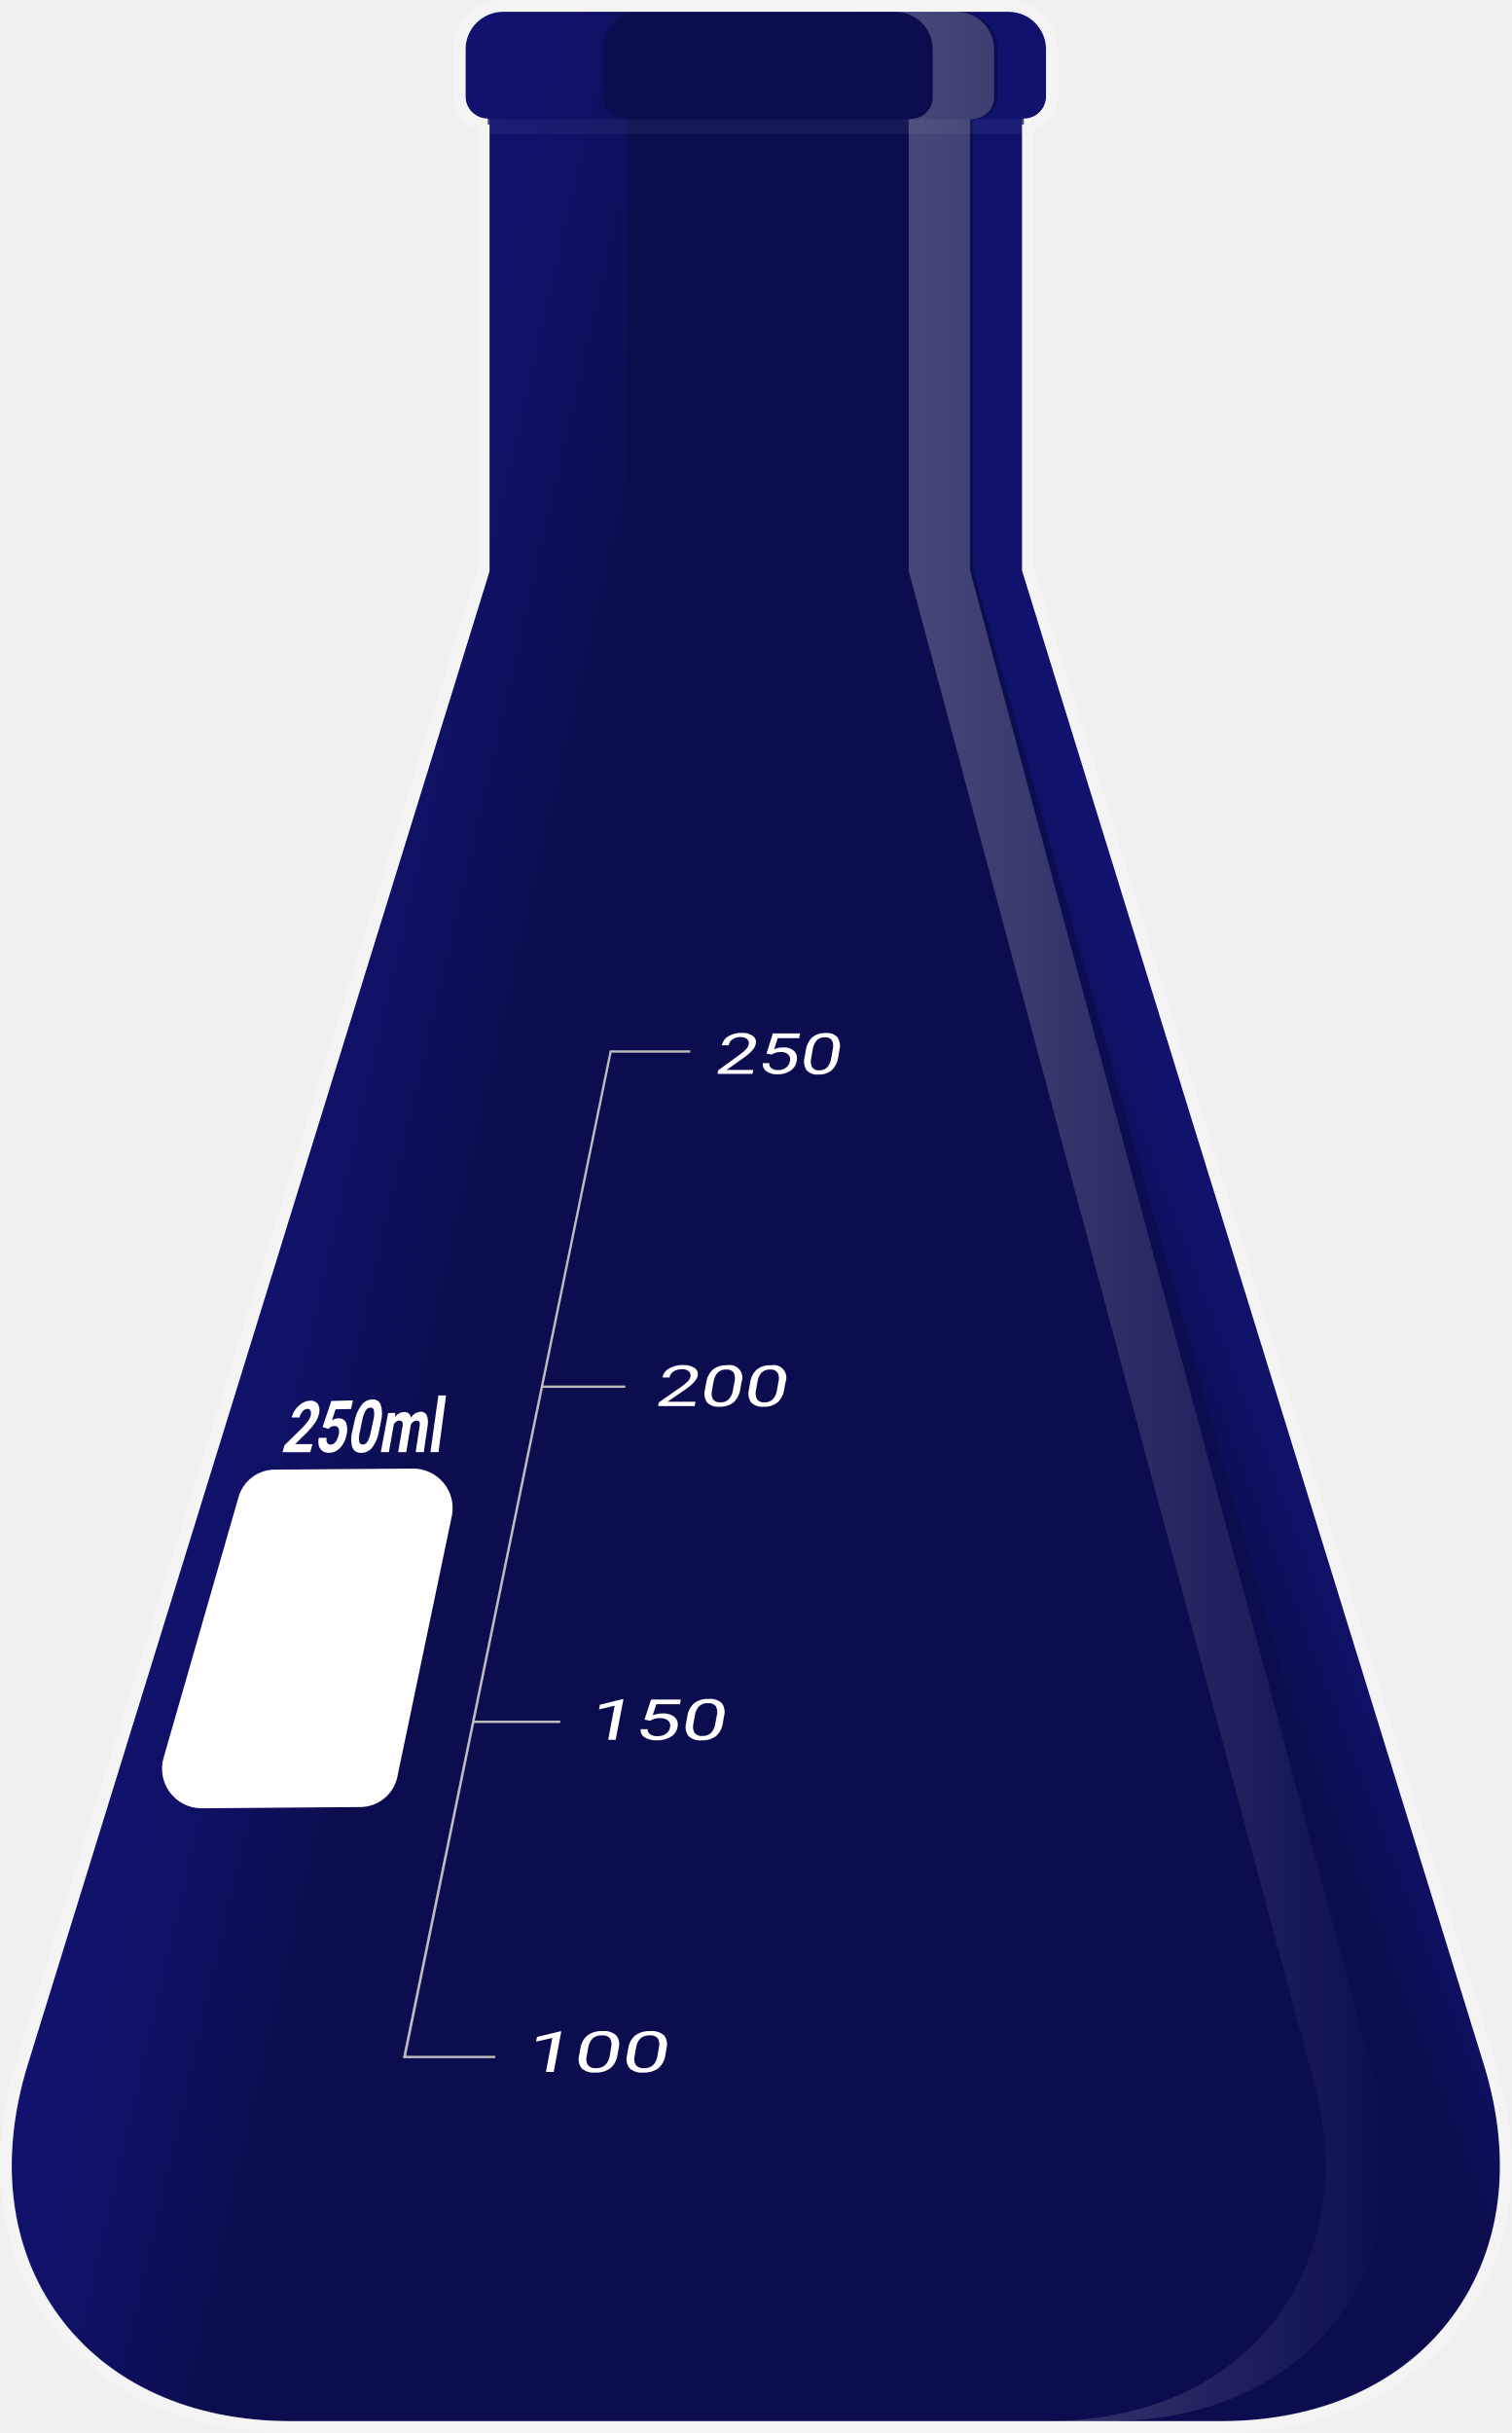
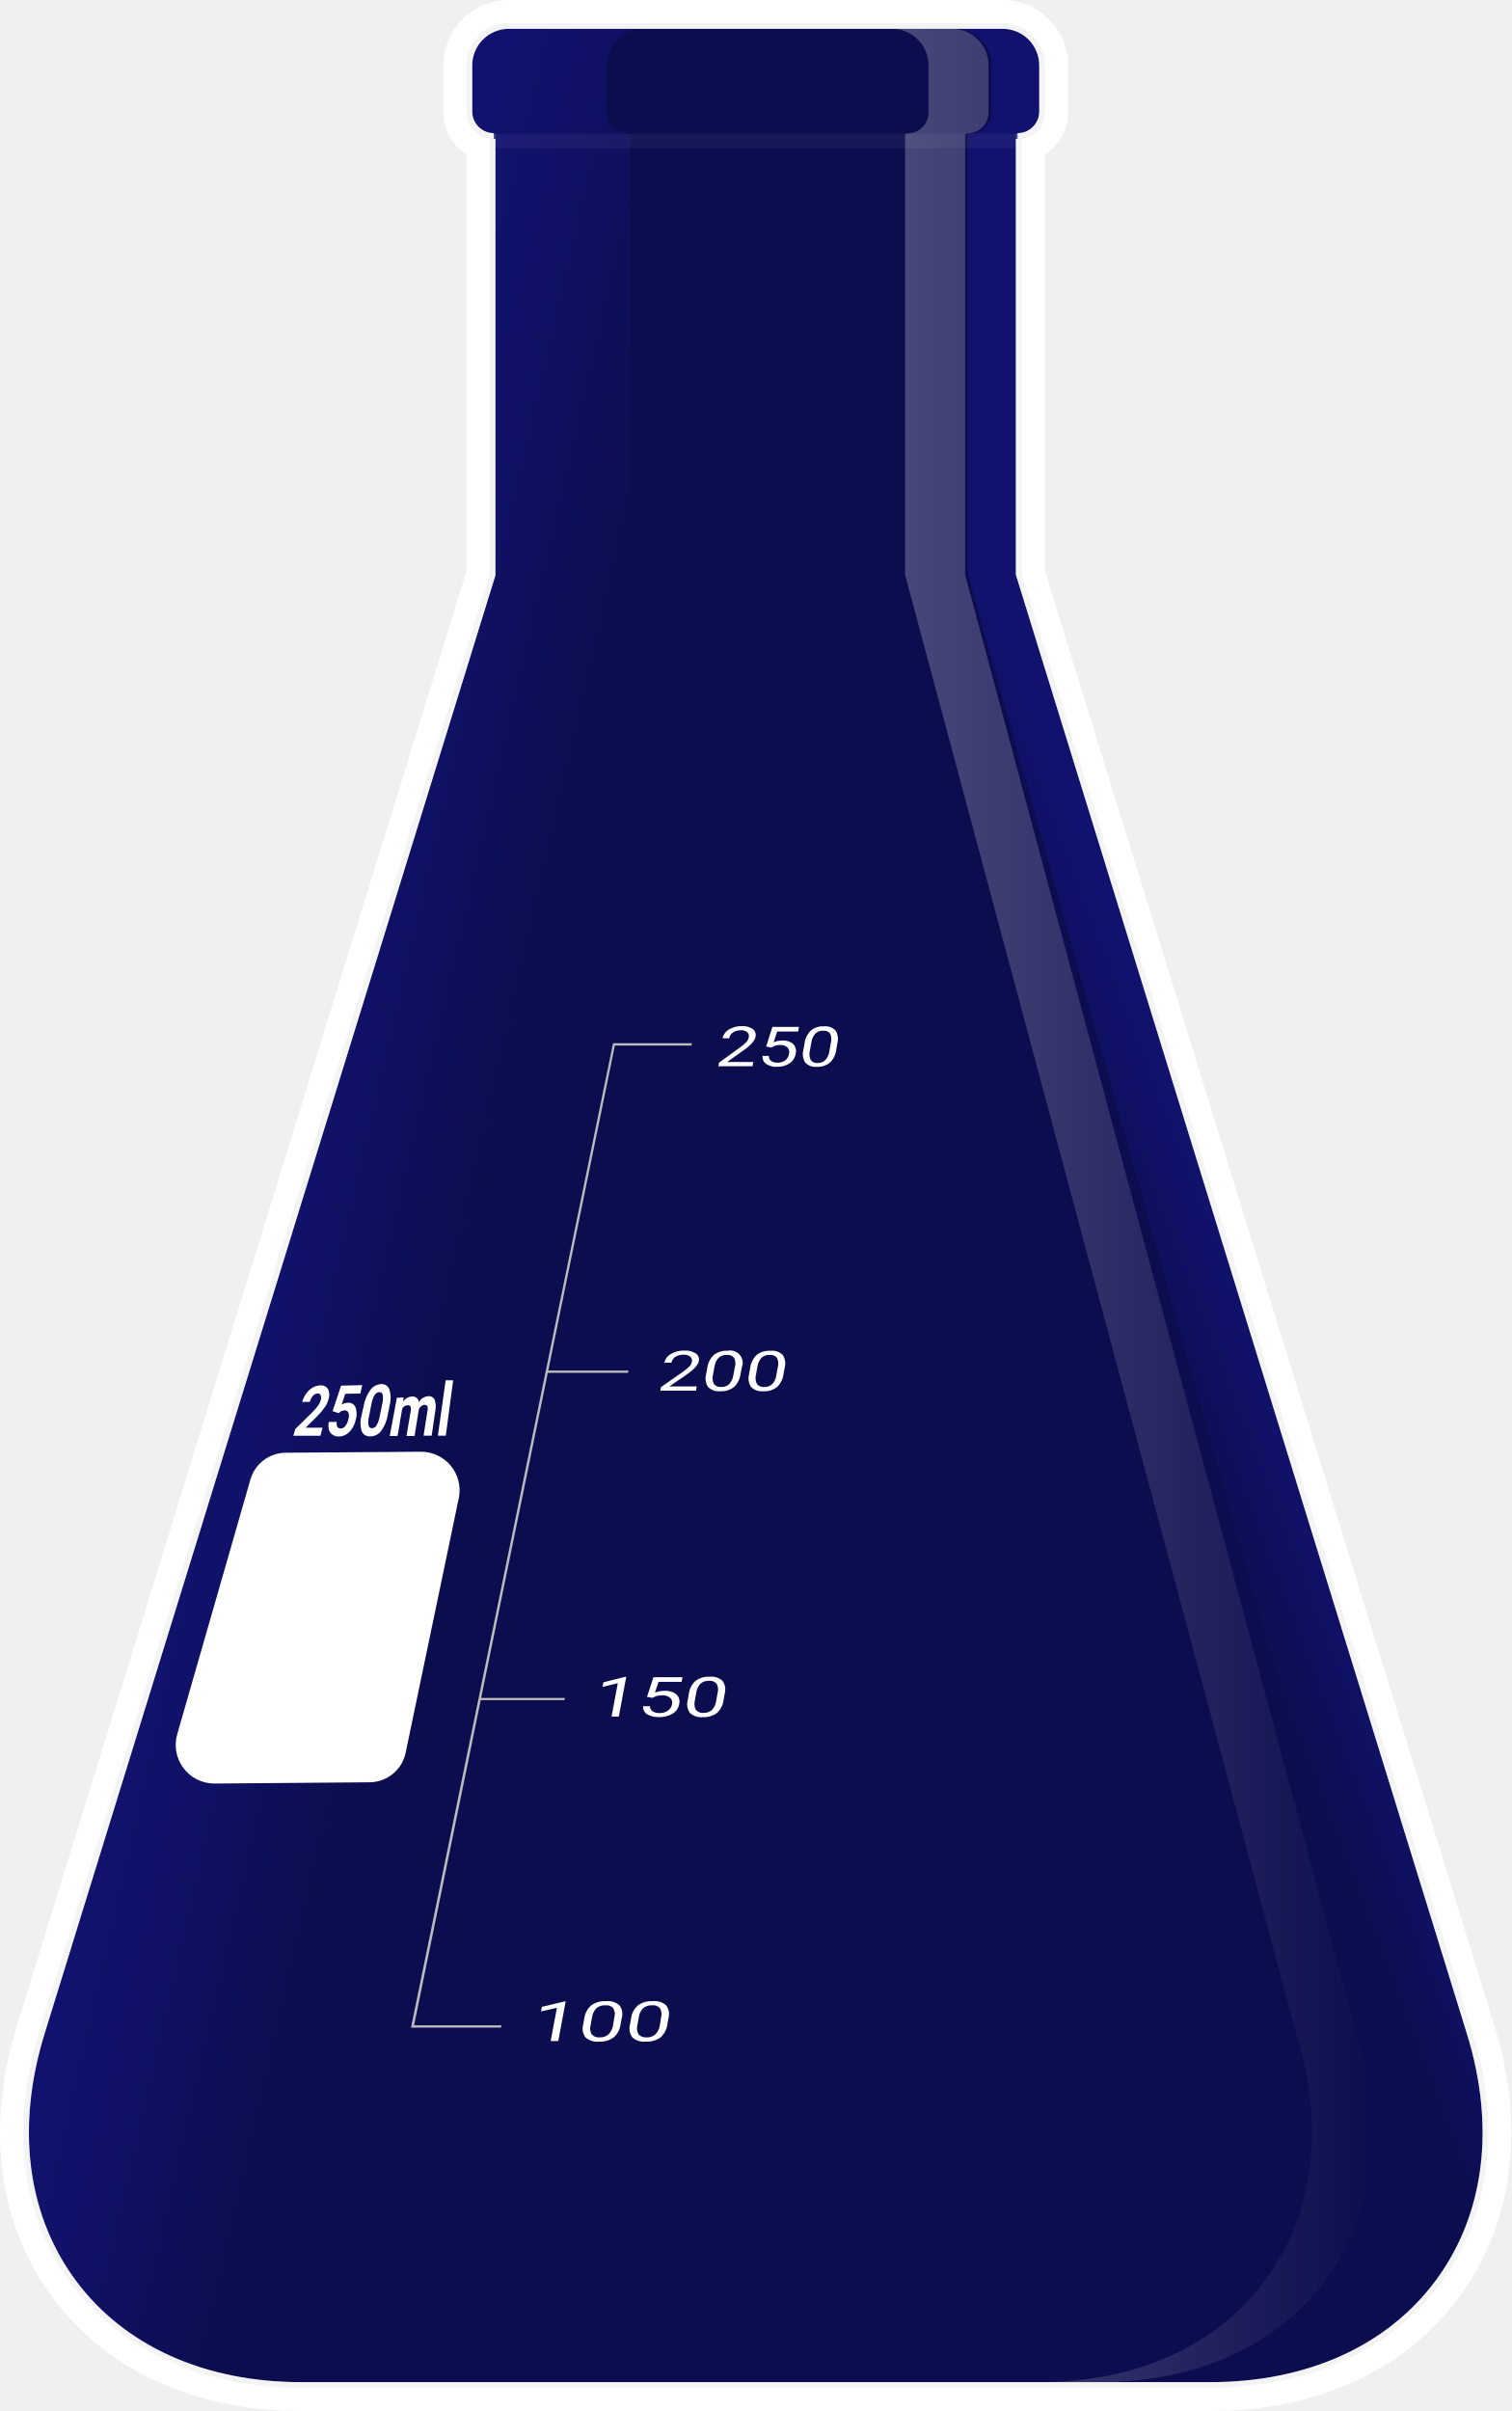
- <svg xmlns="http://www.w3.org/2000/svg" xmlns:xlink="http://www.w3.org/1999/xlink" viewBox="0 0 320.04 515">
+ <svg xmlns="http://www.w3.org/2000/svg" xmlns:xlink="http://www.w3.org/1999/xlink" viewBox="0 0 327.6 522.5">
  <defs>
-     <linearGradient id="Degradado_sin_nombre_4" x1="48.19" y1="246.93" x2="101.95" y2="259.29" gradientUnits="userSpaceOnUse">
+     <linearGradient id="Degradado_sin_nombre_4" x1="51.97" y1="250.68" x2="105.72" y2="263.04" gradientUnits="userSpaceOnUse">
      <stop offset="0" stop-color="#fff" />
      <stop offset="0.09" stop-color="#fff" stop-opacity="0.97" />
      <stop offset="0.22" stop-color="#fff" stop-opacity="0.89" />
      <stop offset="0.38" stop-color="#fff" stop-opacity="0.76" />
      <stop offset="0.56" stop-color="#fff" stop-opacity="0.57" />
      <stop offset="0.75" stop-color="#fff" stop-opacity="0.33" />
      <stop offset="0.97" stop-color="#fff" stop-opacity="0.05" />
      <stop offset="1" stop-color="#fff" stop-opacity="0" />
    </linearGradient>
-     <linearGradient id="Degradado_sin_nombre_5" x1="259.59" y1="249.12" x2="232.02" y2="259.72" xlink:href="#Degradado_sin_nombre_4" />
-     <linearGradient id="Degradado_sin_nombre_15" x1="189.54" y1="257.5" x2="293.57" y2="257.5" gradientUnits="userSpaceOnUse">
+     <linearGradient id="Degradado_sin_nombre_5" x1="263.36" y1="252.87" x2="235.8" y2="263.47" xlink:href="#Degradado_sin_nombre_4" />
+     <linearGradient id="Degradado_sin_nombre_15" x1="193.32" y1="261.25" x2="297.35" y2="261.25" gradientUnits="userSpaceOnUse">
      <stop offset="0" stop-color="#fff" stop-opacity="0.5" />
      <stop offset="1" stop-color="#fff" stop-opacity="0" />
    </linearGradient>
  </defs>
  <g style="isolation:isolate">
    <g id="Matraz_erlenmeyer" data-name="Matraz erlenmeyer">
-       <path id="liquido" d="M103.26,26.35h.38v94.43l0,.18L5.88,437C-.34,457.13,2,476.08,12.56,490.36s27.93,22.14,49,22.14H258.49c21.06,0,38.46-7.86,49-22.14s12.9-33.23,6.68-53.35L216.4,120.78V26.35h.38V25.1a4.69,4.69,0,0,0,4.69-4.69v-10a7.93,7.93,0,0,0-7.92-7.92H106.49a7.93,7.93,0,0,0-7.92,7.92v10a4.7,4.7,0,0,0,4.69,4.69Z" style="fill:#000145" />
+       <path id="halo" d="M217.33,5a9.17,9.17,0,0,1,9.17,9.17v10a5.82,5.82,0,0,1-5.07,5.94v94.24l97.71,316c13.11,42.41-12.49,77.11-56.88,77.11H65.33c-44.39,0-70-34.7-56.87-77.11l97.71-316V30.1a5.82,5.82,0,0,1-5.07-5.94v-10A9.17,9.17,0,0,1,110.27,5H217.33m0-5H110.27A14.19,14.19,0,0,0,96.1,14.17v10a10.56,10.56,0,0,0,5.07,9.32v90.11L3.69,438.92c-6.83,22.06-4.12,43,7.62,58.9s30.93,24.68,54,24.68H262.26c23.1,0,42.29-8.76,54-24.68s14.44-36.84,7.62-58.9L226.43,123.59V33.48a10.56,10.56,0,0,0,5.07-9.32v-10A14.19,14.19,0,0,0,217.33,0Z" style="fill:#fff" />
+       <path id="liquido" d="M107,30.1h.38v94.43l0,.18L9.66,440.76c-6.22,20.12-3.85,39.07,6.68,53.35s27.93,22.14,49,22.14H262.26c21.07,0,38.47-7.86,49-22.14s12.9-33.23,6.68-53.35L220.18,124.53V30.1h.38V28.85a4.7,4.7,0,0,0,4.69-4.69v-10a7.93,7.93,0,0,0-7.92-7.92H110.27a7.93,7.93,0,0,0-7.92,7.92v10A4.7,4.7,0,0,0,107,28.85Z" style="fill:#000145" />
      <g id="cuerpo">
-         <path id="borde" d="M106.49,1.25a9.17,9.17,0,0,0-9.17,9.17v10a5.82,5.82,0,0,0,5.07,5.94v94.24l-97.71,316c-13.11,42.41,12.49,77.11,56.88,77.11H258.49c44.39,0,70-34.7,56.87-77.11l-97.71-316V26.35a5.82,5.82,0,0,0,5.07-5.94v-10a9.16,9.16,0,0,0-9.17-9.17Z" style="fill:none;stroke:#fff;stroke-miterlimit:10;stroke-width:2.5px;opacity:0.3" />
-         <path id="cuerpo-2" data-name="cuerpo" d="M106.49,2.5a7.93,7.93,0,0,0-7.92,7.92v10a4.52,4.52,0,0,0,4,4.7l1.08.14v95.53l0,.18L5.88,437C-.34,457.13,2,476.08,12.56,490.36s27.93,22.14,49,22.14H258.49c21.06,0,38.46-7.86,49-22.14s12.9-33.23,6.68-53.35L216.4,120.78V25.24l1.1-.13a4.52,4.52,0,0,0,4-4.7v-10a7.93,7.93,0,0,0-7.92-7.92Z" style="fill:#fff;opacity:0.05" />
-         <path id="brillo1" d="M63.73,490.36C53.2,476.08,50.82,457.13,57,437l75.68-316,.05-.18V25.25l-1.08-.14a4.52,4.52,0,0,1-4-4.7v-10a7.93,7.93,0,0,1,7.92-7.92H106.49a7.93,7.93,0,0,0-7.92,7.92v10a4.52,4.52,0,0,0,4,4.7l1.08.14v95.53l0,.18L5.88,437C-.34,457.13,2,476.08,12.56,490.36s27.93,22.14,49,22.14h51.16C91.66,512.5,74.26,504.64,63.73,490.36Z" style="mix-blend-mode:overlay;opacity:0.4;fill:url(#Degradado_sin_nombre_4)" />
-         <path id="brillo2" d="M314.16,437,216.4,120.78V25.24l1.1-.13a4.52,4.52,0,0,0,4-4.7v-10a7.93,7.93,0,0,0-7.92-7.92h-10.3a7.92,7.92,0,0,1,7.91,7.92v10a4.51,4.51,0,0,1-4,4.7l-1.11.13v95.54L294.67,437c6.23,20.12,3.85,39.07-6.68,53.35s-27.93,22.14-49,22.14h19.49c21.06,0,38.46-7.86,49-22.14S320.38,457.13,314.16,437Z" style="mix-blend-mode:overlay;opacity:0.4;fill:url(#Degradado_sin_nombre_5)" />
-         <path id="brillo3" d="M270.5,490.36c10.53-14.28,12.91-33.23,6.68-53.35L192.44,121l-.05-.18V25.25l1.08-.14a4.52,4.52,0,0,0,4-4.7v-10a7.93,7.93,0,0,0-7.92-7.92h13a7.93,7.93,0,0,1,7.92,7.92v10a4.52,4.52,0,0,1-4,4.7l-1.08.14v95.53l.05.18L290.17,437c6.23,20.12,3.85,39.07-6.68,53.35s-27.93,22.14-49,22.14h-13C242.57,512.5,260,504.64,270.5,490.36Z" style="opacity:0.5;fill:url(#Degradado_sin_nombre_15)" />
-         <rect id="brillo4" x="103.63" y="25.25" width="112.77" height="3.11" style="fill:#fff;opacity:0.05" />
+         <path id="borde" d="M110.27,5a9.17,9.17,0,0,0-9.17,9.17v10a5.82,5.82,0,0,0,5.07,5.94v94.24l-97.71,316C-4.65,482.8,20.94,517.5,65.33,517.5H262.26c44.39,0,70-34.7,56.88-77.11l-97.71-316V30.1a5.82,5.82,0,0,0,5.07-5.94v-10A9.17,9.17,0,0,0,217.33,5Z" style="fill:none;stroke:#fff;stroke-miterlimit:10;stroke-width:2.5px;opacity:0.3" />
+         <path id="cuerpo-2" data-name="cuerpo" d="M110.27,6.25a7.93,7.93,0,0,0-7.92,7.92v10a4.52,4.52,0,0,0,4,4.7l1.08.14v95.53l0,.18L9.66,440.76c-6.22,20.12-3.85,39.07,6.68,53.35s27.93,22.14,49,22.14H262.26c21.07,0,38.47-7.86,49-22.14s12.9-33.23,6.68-53.35L220.18,124.53V29l1.1-.13a4.52,4.52,0,0,0,4-4.7v-10a7.93,7.93,0,0,0-7.92-7.92Z" style="fill:#fff;opacity:0.05" />
+         <path id="brillo1" d="M67.51,494.11C57,479.83,54.6,460.88,60.82,440.76l75.67-316,.06-.18V29l-1.08-.14a4.52,4.52,0,0,1-4-4.7v-10a7.93,7.93,0,0,1,7.92-7.92H110.27a7.93,7.93,0,0,0-7.92,7.92v10a4.52,4.52,0,0,0,4,4.7l1.08.14v95.53l0,.18L9.66,440.76c-6.22,20.12-3.85,39.07,6.68,53.35s27.93,22.14,49,22.14H116.5C95.44,516.25,78,508.39,67.51,494.11Z" style="mix-blend-mode:overlay;opacity:0.4;fill:url(#Degradado_sin_nombre_4)" />
+         <path id="brillo2" d="M317.94,440.76,220.18,124.53V29l1.1-.13a4.52,4.52,0,0,0,4-4.7v-10a7.93,7.93,0,0,0-7.92-7.92H207a7.93,7.93,0,0,1,7.92,7.92v10a4.52,4.52,0,0,1-4,4.7l-1.1.13v95.54l88.58,316.23c6.22,20.12,3.85,39.07-6.68,53.35s-27.93,22.14-49,22.14h19.49c21.07,0,38.47-7.86,49-22.14S324.16,460.88,317.94,440.76Z" style="mix-blend-mode:overlay;opacity:0.4;fill:url(#Degradado_sin_nombre_5)" />
+         <path id="brillo3" d="M274.28,494.11c10.53-14.28,12.9-33.23,6.68-53.35l-84.74-316-.06-.18V29l1.09-.14a4.51,4.51,0,0,0,4-4.7v-10a7.92,7.92,0,0,0-7.91-7.92h13a7.93,7.93,0,0,1,7.92,7.92v10a4.52,4.52,0,0,1-4,4.7l-1.09.14v95.53l.05.18L294,440.76c6.22,20.12,3.85,39.07-6.68,53.35s-27.93,22.14-49,22.14h-13C246.35,516.25,263.75,508.39,274.28,494.11Z" style="opacity:0.5;fill:url(#Degradado_sin_nombre_15)" />
+         <rect id="brillo4" x="107.41" y="29" width="112.77" height="3.11" style="fill:#fff;opacity:0.05" />
        <g id="escala">
-           <polygon points="118.57 364.71 100.14 364.71 100.24 364.21 118.67 364.21 118.57 364.71" style="fill:#bcbcbc" />
-           <polygon points="132.34 293.77 114.69 293.77 114.79 293.27 132.43 293.27 132.34 293.77" style="fill:#bcbcbc" />
-           <path d="M147.08,297.63h-7.74l.15-.78,4.7-3.28a9.77,9.77,0,0,0,1.47-1.21,1.93,1.93,0,0,0,.53-1,1.12,1.12,0,0,0-.36-1.1,2.06,2.06,0,0,0-1.4-.43,3.32,3.32,0,0,0-1.82.46,1.9,1.9,0,0,0-.86,1.28h-1.5a2.82,2.82,0,0,1,1.41-1.9,5.44,5.44,0,0,1,2.93-.73,4.08,4.08,0,0,1,2.48.63,1.56,1.56,0,0,1,.64,1.66c-.15.84-1.07,1.84-2.77,3l-3.62,2.48h5.93Z" style="fill:#fff" />
-           <path d="M156.74,294a4.73,4.73,0,0,1-1.41,2.83,4.4,4.4,0,0,1-3,.93,3.25,3.25,0,0,1-2.64-.91,3.3,3.3,0,0,1-.44-2.7l.26-1.45a4.65,4.65,0,0,1,1.41-2.79,4.43,4.43,0,0,1,3-.92,2.68,2.68,0,0,1,3.07,3.61Zm-1.24-1.48a2.78,2.78,0,0,0-.17-2,1.75,1.75,0,0,0-1.57-.63,2.44,2.44,0,0,0-1.79.63,3.59,3.59,0,0,0-.89,1.93l-.32,1.73a2.82,2.82,0,0,0,.18,2,1.75,1.75,0,0,0,1.57.66,2.41,2.41,0,0,0,1.76-.62,3.63,3.63,0,0,0,.92-2Z" style="fill:#fff" />
-           <path d="M166.05,294a4.67,4.67,0,0,1-1.39,2.83,4.38,4.38,0,0,1-3,.93,3.25,3.25,0,0,1-2.64-.91,3.3,3.3,0,0,1-.46-2.7l.26-1.45a4.58,4.58,0,0,1,1.39-2.79,4.42,4.42,0,0,1,3-.92,2.69,2.69,0,0,1,3.09,3.61Zm-1.24-1.48a2.76,2.76,0,0,0-.19-2,1.75,1.75,0,0,0-1.57-.63,2.44,2.44,0,0,0-1.79.63,3.66,3.66,0,0,0-.88,1.93l-.3,1.73a2.81,2.81,0,0,0,.19,2,1.75,1.75,0,0,0,1.57.66,2.41,2.41,0,0,0,1.76-.62,3.55,3.55,0,0,0,.9-2Z" style="fill:#fff" />
-           <path d="M159.32,227.32h-7.4l.15-.78,4.52-3.28a9.75,9.75,0,0,0,1.42-1.21,2.05,2.05,0,0,0,.51-1,1.15,1.15,0,0,0-.33-1.1,1.91,1.91,0,0,0-1.34-.43,3.14,3.14,0,0,0-1.75.46,2,2,0,0,0-.83,1.28h-1.43a2.84,2.84,0,0,1,1.36-1.9,5.17,5.17,0,0,1,2.81-.73,3.73,3.73,0,0,1,2.36.63A1.59,1.59,0,0,1,160,221c-.16.84-1,1.84-2.68,3l-3.49,2.48h5.67Z" style="fill:#fff" />
-           <path d="M162.28,223l1.36-4.25h5.75l-.18,1h-4.55l-.76,2.33a5,5,0,0,1,1.95-.37,3.13,3.13,0,0,1,2.3.77,2.21,2.21,0,0,1,.53,2.08,3.09,3.09,0,0,1-1.31,2.08,4.67,4.67,0,0,1-2.77.76,3.78,3.78,0,0,1-2.33-.63,1.86,1.86,0,0,1-.76-1.73h1.35a1.31,1.31,0,0,0,.49,1.1,2.3,2.3,0,0,0,1.41.37,2.63,2.63,0,0,0,1.66-.51,2.27,2.27,0,0,0,.83-1.43,1.45,1.45,0,0,0-.37-1.37,2.12,2.12,0,0,0-1.54-.52,3.35,3.35,0,0,0-1.53.31l-.42.24Z" style="fill:#fff" />
-           <path d="M177.48,223.68a4.78,4.78,0,0,1-1.35,2.83,4.1,4.1,0,0,1-2.86.93,3,3,0,0,1-2.51-.91,3.43,3.43,0,0,1-.42-2.7l.26-1.45a4.72,4.72,0,0,1,1.35-2.79,4.12,4.12,0,0,1,2.85-.92,3,3,0,0,1,2.51.89,3.4,3.4,0,0,1,.41,2.72Zm-1.18-1.48a2.9,2.9,0,0,0-.16-2,1.62,1.62,0,0,0-1.5-.63,2.28,2.28,0,0,0-1.71.63,3.73,3.73,0,0,0-.86,1.93l-.3,1.73a2.91,2.91,0,0,0,.17,2.05,1.63,1.63,0,0,0,1.49.65,2.27,2.27,0,0,0,1.69-.62,3.77,3.77,0,0,0,.88-2Z" style="fill:#fff" />
-           <path d="M130.35,368.27h-1.58l1.36-7.23-3.3.8.18-1,4.69-1.17H132Z" style="fill:#fff" />
-           <path d="M136.45,364l1.4-4.26h6.29l-.17,1h-5l-.79,2.32a6,6,0,0,1,2.12-.37,3.68,3.68,0,0,1,2.53.77,2.14,2.14,0,0,1,.62,2.09,3,3,0,0,1-1.4,2.07,5.43,5.43,0,0,1-3,.76,4.53,4.53,0,0,1-2.55-.62,1.85,1.85,0,0,1-.86-1.74h1.48a1.27,1.27,0,0,0,.55,1.11,2.78,2.78,0,0,0,1.54.37A3,3,0,0,0,141,367a2.14,2.14,0,0,0,.88-1.42,1.4,1.4,0,0,0-.43-1.38,2.47,2.47,0,0,0-1.69-.51,3.75,3.75,0,0,0-1.66.31l-.46.23Z" style="fill:#fff" />
-           <path d="M153.06,364.63a4.54,4.54,0,0,1-1.43,2.83,4.72,4.72,0,0,1-3.1.92,3.52,3.52,0,0,1-2.76-.9,3.22,3.22,0,0,1-.51-2.71l.26-1.44a4.51,4.51,0,0,1,1.43-2.8,4.73,4.73,0,0,1,3.1-.91,3.59,3.59,0,0,1,2.77.88,3.23,3.23,0,0,1,.49,2.72Zm-1.3-1.49a2.68,2.68,0,0,0-.21-2,1.9,1.9,0,0,0-1.65-.63,2.63,2.63,0,0,0-1.86.62,3.53,3.53,0,0,0-.91,1.93l-.31,1.74a2.74,2.74,0,0,0,.22,2,1.87,1.87,0,0,0,1.64.66,2.63,2.63,0,0,0,1.84-.62,3.5,3.5,0,0,0,.93-2Z" style="fill:#fff" />
-           <path d="M117.23,438.58h-1.64l1.35-7.22-3.43.8.18-1,4.88-1.17h.26Z" style="fill:#fff" />
-           <path d="M130.74,434.94a4.51,4.51,0,0,1-1.49,2.83,5,5,0,0,1-3.23.93,3.76,3.76,0,0,1-2.89-.91,3.12,3.12,0,0,1-.52-2.7l.26-1.45a4.46,4.46,0,0,1,1.49-2.79,5,5,0,0,1,3.23-.92,3.8,3.8,0,0,1,2.88.89,3.09,3.09,0,0,1,.52,2.72Zm-1.37-1.48a2.6,2.6,0,0,0-.22-2,2,2,0,0,0-1.72-.63,2.78,2.78,0,0,0-1.94.63,3.48,3.48,0,0,0-.94,1.93l-.32,1.73a2.59,2.59,0,0,0,.24,2,2,2,0,0,0,1.71.66,2.76,2.76,0,0,0,1.91-.62,3.45,3.45,0,0,0,1-1.95Z" style="fill:#fff" />
-           <path d="M140.88,434.94a4.45,4.45,0,0,1-1.47,2.83,5,5,0,0,1-3.23.93,3.78,3.78,0,0,1-2.89-.91,3.12,3.12,0,0,1-.54-2.7l.25-1.45a4.45,4.45,0,0,1,1.48-2.79,5,5,0,0,1,3.22-.92,3.84,3.84,0,0,1,2.89.89,3.12,3.12,0,0,1,.53,2.72Zm-1.38-1.48a2.59,2.59,0,0,0-.23-2,2,2,0,0,0-1.73-.63,2.75,2.75,0,0,0-1.93.63,3.47,3.47,0,0,0-.93,1.93l-.31,1.73a2.62,2.62,0,0,0,.25,2,2,2,0,0,0,1.71.66,2.73,2.73,0,0,0,1.91-.62,3.38,3.38,0,0,0,.95-1.95Z" style="fill:#fff" />
-           <polygon points="104.81 435.66 85.3 435.66 129.09 222.33 146.2 222.33 146.1 222.83 129.49 222.83 85.97 435.16 104.9 435.16 104.81 435.66" style="fill:#bcbcbc" />
-           <path d="M65.68,307.39H59.81l.41-1.45L64,302.23a12.13,12.13,0,0,0,1.19-1.38,3.45,3.45,0,0,0,.57-1.11,1.86,1.86,0,0,0,0-1.12.66.66,0,0,0-.68-.4,1.38,1.38,0,0,0-1,.52,3.09,3.09,0,0,0-.69,1.31l-1.65,0a5.83,5.83,0,0,1,.87-1.79A4.65,4.65,0,0,1,64,297a3.19,3.19,0,0,1,1.6-.5,1.83,1.83,0,0,1,1.75.76,2.84,2.84,0,0,1,.12,2.24,5.91,5.91,0,0,1-.74,1.64,14.17,14.17,0,0,1-1.61,1.94l-2.62,2.59h3.66Z" style="fill:#fff" />
-           <path d="M68.3,302.06l1.85-5.52,4.58-.11-.41,1.82-3.27.06-.77,2.34a2.64,2.64,0,0,1,1.35-.43,1.63,1.63,0,0,1,1.64.94,4.31,4.31,0,0,1,.06,2.71,5.63,5.63,0,0,1-.77,1.9,4.11,4.11,0,0,1-1.29,1.3,3.12,3.12,0,0,1-1.65.46,2.27,2.27,0,0,1-1.35-.4A2,2,0,0,1,67.5,306a3.41,3.41,0,0,1,0-1.65h1.66a1.6,1.6,0,0,0,.11,1.06.81.81,0,0,0,.75.37,1.28,1.28,0,0,0,1-.53,3.61,3.61,0,0,0,.66-1.5,2.29,2.29,0,0,0,0-1.42.86.86,0,0,0-.88-.48,1.57,1.57,0,0,0-1.06.41l-.21.2Z" style="fill:#fff" />
-           <path d="M80.28,302.79a8.11,8.11,0,0,1-1.41,3.52,2.94,2.94,0,0,1-2.39,1.22,1.84,1.84,0,0,1-1.89-1.18,6,6,0,0,1,0-3.39l.44-2a8.46,8.46,0,0,1,1.47-3.5,3,3,0,0,1,2.3-1.25,1.73,1.73,0,0,1,1.81,1.15,6.28,6.28,0,0,1,.07,3.41Zm-1.22-2.23a5.21,5.21,0,0,0,.12-2,.7.7,0,0,0-.75-.61,1.18,1.18,0,0,0-1,.61,5.75,5.75,0,0,0-.69,1.87l-.56,2.68a5.1,5.1,0,0,0-.14,2,.73.73,0,0,0,.77.66,1.22,1.22,0,0,0,1-.64,6,6,0,0,0,.67-1.93Z" style="fill:#fff" />
-           <path d="M83.7,299.08l-.12.92a2.53,2.53,0,0,1,2-1.11A1.32,1.32,0,0,1,87,300.14,2.52,2.52,0,0,1,89,298.83a1.35,1.35,0,0,1,1.37.77,4.4,4.4,0,0,1,.14,2.39l-.79,5.39H88l.82-5.36a2,2,0,0,0,0-1c-.1-.22-.33-.32-.67-.32a1.37,1.37,0,0,0-1.19,1L86,307.38h-1.7l.9-5.31a1.84,1.84,0,0,0,0-1.05c-.1-.21-.33-.31-.67-.31a1.35,1.35,0,0,0-1.15.8l-1.05,5.87h-1.7l1.54-8.28Z" style="fill:#fff" />
-           <path d="M92.84,307.38h-1.7l1.67-12,1.63,0Z" style="fill:#fff" />
-           <path d="M76.37,382.5l-33.77.27a8.38,8.38,0,0,1-7.91-10.89l15.83-55.05a8,8,0,0,1,7.59-5.75l29.44-.22a8.36,8.36,0,0,1,8.15,9.86l-11.49,55A8.07,8.07,0,0,1,76.37,382.5Z" style="fill:#fff" />
+           <polygon points="122.35 368.46 103.92 368.46 104.02 367.96 122.44 367.96 122.35 368.46" style="fill:#bcbcbc" />
+           <polygon points="136.11 297.52 118.47 297.52 118.57 297.02 136.21 297.02 136.11 297.52" style="fill:#bcbcbc" />
+           <path d="M150.86,301.38h-7.74l.15-.78,4.7-3.28a10.32,10.32,0,0,0,1.47-1.21,1.91,1.91,0,0,0,.52-1,1.09,1.09,0,0,0-.35-1.1,2.08,2.08,0,0,0-1.41-.43,3.34,3.34,0,0,0-1.82.46,1.92,1.92,0,0,0-.85,1.28H144a2.82,2.82,0,0,1,1.41-1.9,5.42,5.42,0,0,1,2.93-.73,4.1,4.1,0,0,1,2.48.63,1.57,1.57,0,0,1,.64,1.66c-.15.84-1.08,1.84-2.77,3l-3.63,2.48H151Z" style="fill:#fff" />
+           <path d="M160.51,297.74a4.67,4.67,0,0,1-1.4,2.83,4.41,4.41,0,0,1-3,.93,3.23,3.23,0,0,1-2.63-.91,3.3,3.3,0,0,1-.45-2.7l.27-1.45a4.65,4.65,0,0,1,1.41-2.79,4.43,4.43,0,0,1,3-.92,2.68,2.68,0,0,1,3.07,3.61Zm-1.23-1.48a2.78,2.78,0,0,0-.17-2,1.77,1.77,0,0,0-1.58-.63,2.42,2.42,0,0,0-1.78.63,3.59,3.59,0,0,0-.9,1.93l-.31,1.73a2.82,2.82,0,0,0,.18,2,1.73,1.73,0,0,0,1.56.66,2.44,2.44,0,0,0,1.77-.62,3.56,3.56,0,0,0,.91-2Z" style="fill:#fff" />
+           <path d="M169.83,297.74a4.67,4.67,0,0,1-1.39,2.83,4.38,4.38,0,0,1-3,.93,3.25,3.25,0,0,1-2.64-.91,3.3,3.3,0,0,1-.46-2.7l.26-1.45a4.58,4.58,0,0,1,1.39-2.79,4.38,4.38,0,0,1,3-.92,3.35,3.35,0,0,1,2.64.88,3.3,3.3,0,0,1,.45,2.73Zm-1.24-1.48a2.82,2.82,0,0,0-.19-2,1.77,1.77,0,0,0-1.58-.63,2.43,2.43,0,0,0-1.78.63,3.58,3.58,0,0,0-.88,1.93l-.31,1.73a2.86,2.86,0,0,0,.2,2,1.74,1.74,0,0,0,1.57.66,2.43,2.43,0,0,0,1.76-.62,3.55,3.55,0,0,0,.9-2Z" style="fill:#fff" />
+           <path d="M163.1,231.07h-7.4l.14-.78,4.53-3.28a9.75,9.75,0,0,0,1.42-1.21,2,2,0,0,0,.5-1,1.12,1.12,0,0,0-.32-1.1,1.92,1.92,0,0,0-1.34-.43,3.09,3.09,0,0,0-1.75.46,1.93,1.93,0,0,0-.83,1.28h-1.43a2.84,2.84,0,0,1,1.36-1.9,5.17,5.17,0,0,1,2.81-.73,3.73,3.73,0,0,1,2.36.63,1.61,1.61,0,0,1,.61,1.66c-.16.84-1,1.84-2.68,3l-3.49,2.48h5.67Z" style="fill:#fff" />
+           <path d="M166.06,226.79l1.35-4.25h5.76l-.18,1h-4.55l-.76,2.33a4.93,4.93,0,0,1,1.94-.37,3.14,3.14,0,0,1,2.31.77,2.21,2.21,0,0,1,.53,2.08,3.13,3.13,0,0,1-1.31,2.08,4.69,4.69,0,0,1-2.77.76,3.78,3.78,0,0,1-2.33-.63,1.86,1.86,0,0,1-.76-1.73h1.35a1.28,1.28,0,0,0,.49,1.1,2.3,2.3,0,0,0,1.41.37,2.65,2.65,0,0,0,1.66-.51,2.27,2.27,0,0,0,.83-1.43,1.45,1.45,0,0,0-.37-1.37,2.12,2.12,0,0,0-1.54-.52,3.35,3.35,0,0,0-1.53.31l-.42.24Z" style="fill:#fff" />
+           <path d="M181.26,227.43a4.78,4.78,0,0,1-1.35,2.83,4.12,4.12,0,0,1-2.86.93,3,3,0,0,1-2.51-.91,3.35,3.35,0,0,1-.42-2.7l.25-1.45a4.78,4.78,0,0,1,1.36-2.79,4.12,4.12,0,0,1,2.85-.92,3.05,3.05,0,0,1,2.51.89,3.4,3.4,0,0,1,.41,2.72ZM180.08,226a2.9,2.9,0,0,0-.16-2,1.64,1.64,0,0,0-1.5-.63,2.28,2.28,0,0,0-1.71.63,3.73,3.73,0,0,0-.86,1.93l-.31,1.73a3,3,0,0,0,.17,2.05,1.66,1.66,0,0,0,1.5.65,2.23,2.23,0,0,0,1.68-.62,3.62,3.62,0,0,0,.88-2Z" style="fill:#fff" />
+           <path d="M134.13,372h-1.58l1.35-7.23-3.3.8.19-1,4.69-1.17h.25Z" style="fill:#fff" />
+           <path d="M140.23,367.74l1.4-4.26h6.29l-.18,1h-5l-.79,2.32a6,6,0,0,1,2.12-.37,3.68,3.68,0,0,1,2.53.77,2.12,2.12,0,0,1,.61,2.09,3,3,0,0,1-1.4,2.07,5.38,5.38,0,0,1-3,.76,4.59,4.59,0,0,1-2.56-.62,1.87,1.87,0,0,1-.86-1.74h1.49a1.27,1.27,0,0,0,.55,1.11,2.76,2.76,0,0,0,1.54.37,3,3,0,0,0,1.81-.52,2.14,2.14,0,0,0,.88-1.42,1.4,1.4,0,0,0-.43-1.38,2.47,2.47,0,0,0-1.69-.51,3.83,3.83,0,0,0-1.67.31l-.45.23Z" style="fill:#fff" />
+           <path d="M156.84,368.38a4.59,4.59,0,0,1-1.43,2.83,4.72,4.72,0,0,1-3.1.92,3.56,3.56,0,0,1-2.77-.9,3.25,3.25,0,0,1-.5-2.71l.26-1.44a4.51,4.51,0,0,1,1.43-2.8,4.73,4.73,0,0,1,3.1-.91,3.55,3.55,0,0,1,2.76.88,3.17,3.17,0,0,1,.49,2.72Zm-1.31-1.49a2.69,2.69,0,0,0-.2-2,1.91,1.91,0,0,0-1.66-.63,2.6,2.6,0,0,0-1.85.62,3.46,3.46,0,0,0-.91,1.93l-.31,1.74a2.74,2.74,0,0,0,.22,2,1.87,1.87,0,0,0,1.64.66,2.63,2.63,0,0,0,1.84-.62,3.64,3.64,0,0,0,.93-2Z" style="fill:#fff" />
+           <path d="M121,442.33h-1.65l1.36-7.22-3.44.8.19-1,4.88-1.17h.26Z" style="fill:#fff" />
+           <path d="M134.51,438.69a4.46,4.46,0,0,1-1.48,2.83,5,5,0,0,1-3.24.93,3.75,3.75,0,0,1-2.88-.91,3.12,3.12,0,0,1-.53-2.7l.27-1.45a4.46,4.46,0,0,1,1.49-2.79,5,5,0,0,1,3.23-.92,3.81,3.81,0,0,1,2.88.89,3.09,3.09,0,0,1,.52,2.72Zm-1.36-1.48a2.6,2.6,0,0,0-.22-2,2,2,0,0,0-1.72-.63,2.76,2.76,0,0,0-1.94.63,3.41,3.41,0,0,0-.94,1.93l-.32,1.73a2.63,2.63,0,0,0,.23,2,2,2,0,0,0,1.72.66,2.72,2.72,0,0,0,1.9-.62,3.39,3.39,0,0,0,1-1.95Z" style="fill:#fff" />
+           <path d="M144.65,438.69a4.45,4.45,0,0,1-1.47,2.83,5,5,0,0,1-3.22.93,3.76,3.76,0,0,1-2.89-.91,3.12,3.12,0,0,1-.54-2.7l.25-1.45a4.45,4.45,0,0,1,1.48-2.79,5,5,0,0,1,3.22-.92,3.84,3.84,0,0,1,2.89.89,3.12,3.12,0,0,1,.53,2.72Zm-1.37-1.48a2.64,2.64,0,0,0-.23-2,2,2,0,0,0-1.73-.63,2.75,2.75,0,0,0-1.93.63,3.34,3.34,0,0,0-.93,1.93l-.31,1.73a2.62,2.62,0,0,0,.25,2,2,2,0,0,0,1.71.66,2.75,2.75,0,0,0,1.91-.62A3.38,3.38,0,0,0,143,439Z" style="fill:#fff" />
+           <polygon points="108.58 439.41 89.08 439.41 132.87 226.08 149.97 226.08 149.88 226.58 133.27 226.58 89.75 438.91 108.68 438.91 108.58 439.41" style="fill:#bcbcbc" />
+           <path d="M69.46,311.14H63.58l.42-1.45L67.75,306a12.13,12.13,0,0,0,1.19-1.38,3.41,3.41,0,0,0,.56-1.11,1.71,1.71,0,0,0,0-1.12.65.65,0,0,0-.68-.4,1.4,1.4,0,0,0-1,.52,3.19,3.19,0,0,0-.68,1.31l-1.65,0a5.41,5.41,0,0,1,.87-1.79,4.61,4.61,0,0,1,1.36-1.29,3.26,3.26,0,0,1,1.61-.5,1.83,1.83,0,0,1,1.75.76,2.84,2.84,0,0,1,.12,2.24,5.91,5.91,0,0,1-.74,1.64,14.17,14.17,0,0,1-1.61,1.94l-2.62,2.59H69.9Z" style="fill:#fff" />
+           <path d="M72.08,305.81l1.85-5.52,4.58-.11L78.1,302l-3.28.06-.77,2.34A2.7,2.7,0,0,1,75.4,304a1.62,1.62,0,0,1,1.64.94,4.23,4.23,0,0,1,.07,2.71,5.84,5.84,0,0,1-.77,1.9,4.11,4.11,0,0,1-1.29,1.3,3.12,3.12,0,0,1-1.65.46,2.27,2.27,0,0,1-1.35-.4,2,2,0,0,1-.77-1.11,3.41,3.41,0,0,1,0-1.65H73a1.54,1.54,0,0,0,.11,1.06.8.8,0,0,0,.74.37,1.28,1.28,0,0,0,1-.53,3.61,3.61,0,0,0,.66-1.5,2.21,2.21,0,0,0,0-1.42.85.85,0,0,0-.88-.48,1.56,1.56,0,0,0-1,.41l-.21.2Z" style="fill:#fff" />
+           <path d="M84.06,306.54a8.23,8.23,0,0,1-1.41,3.52,2.94,2.94,0,0,1-2.39,1.22,1.84,1.84,0,0,1-1.89-1.18,6,6,0,0,1,0-3.39l.45-2a8.33,8.33,0,0,1,1.47-3.5,3,3,0,0,1,2.3-1.25,1.73,1.73,0,0,1,1.81,1.15,6.38,6.38,0,0,1,.07,3.41Zm-1.22-2.23a5.21,5.21,0,0,0,.12-2,.71.71,0,0,0-.75-.61,1.18,1.18,0,0,0-1,.61,5.75,5.75,0,0,0-.69,1.87L80,306.86a5.1,5.1,0,0,0-.14,2,.73.73,0,0,0,.77.66,1.22,1.22,0,0,0,1-.64,6,6,0,0,0,.67-1.93Z" style="fill:#fff" />
+           <path d="M87.48,302.83l-.12.92a2.53,2.53,0,0,1,2-1.11,1.32,1.32,0,0,1,1.42,1.25,2.51,2.51,0,0,1,2.06-1.31,1.35,1.35,0,0,1,1.37.77,4.5,4.5,0,0,1,.14,2.39l-.79,5.39H91.81l.83-5.36a2,2,0,0,0,0-1c-.1-.22-.33-.32-.68-.32s-.89.33-1.18,1l-.93,5.75H88.1l.9-5.31a1.94,1.94,0,0,0,0-1.05.68.68,0,0,0-.67-.31,1.36,1.36,0,0,0-1.16.8l-1,5.87h-1.7l1.55-8.28Z" style="fill:#fff" />
+           <path d="M96.62,311.13H94.91l1.68-12,1.63,0Z" style="fill:#fff" />
+           <path d="M80.15,386.25l-33.77.27a8.38,8.38,0,0,1-7.91-10.89l15.82-55.05a8,8,0,0,1,7.6-5.75l29.44-.22a8.36,8.36,0,0,1,8.15,9.86L88,379.46A8.07,8.07,0,0,1,80.15,386.25Z" style="fill:#fff" />
        </g>
      </g>
    </g>
  </g>
</svg>
